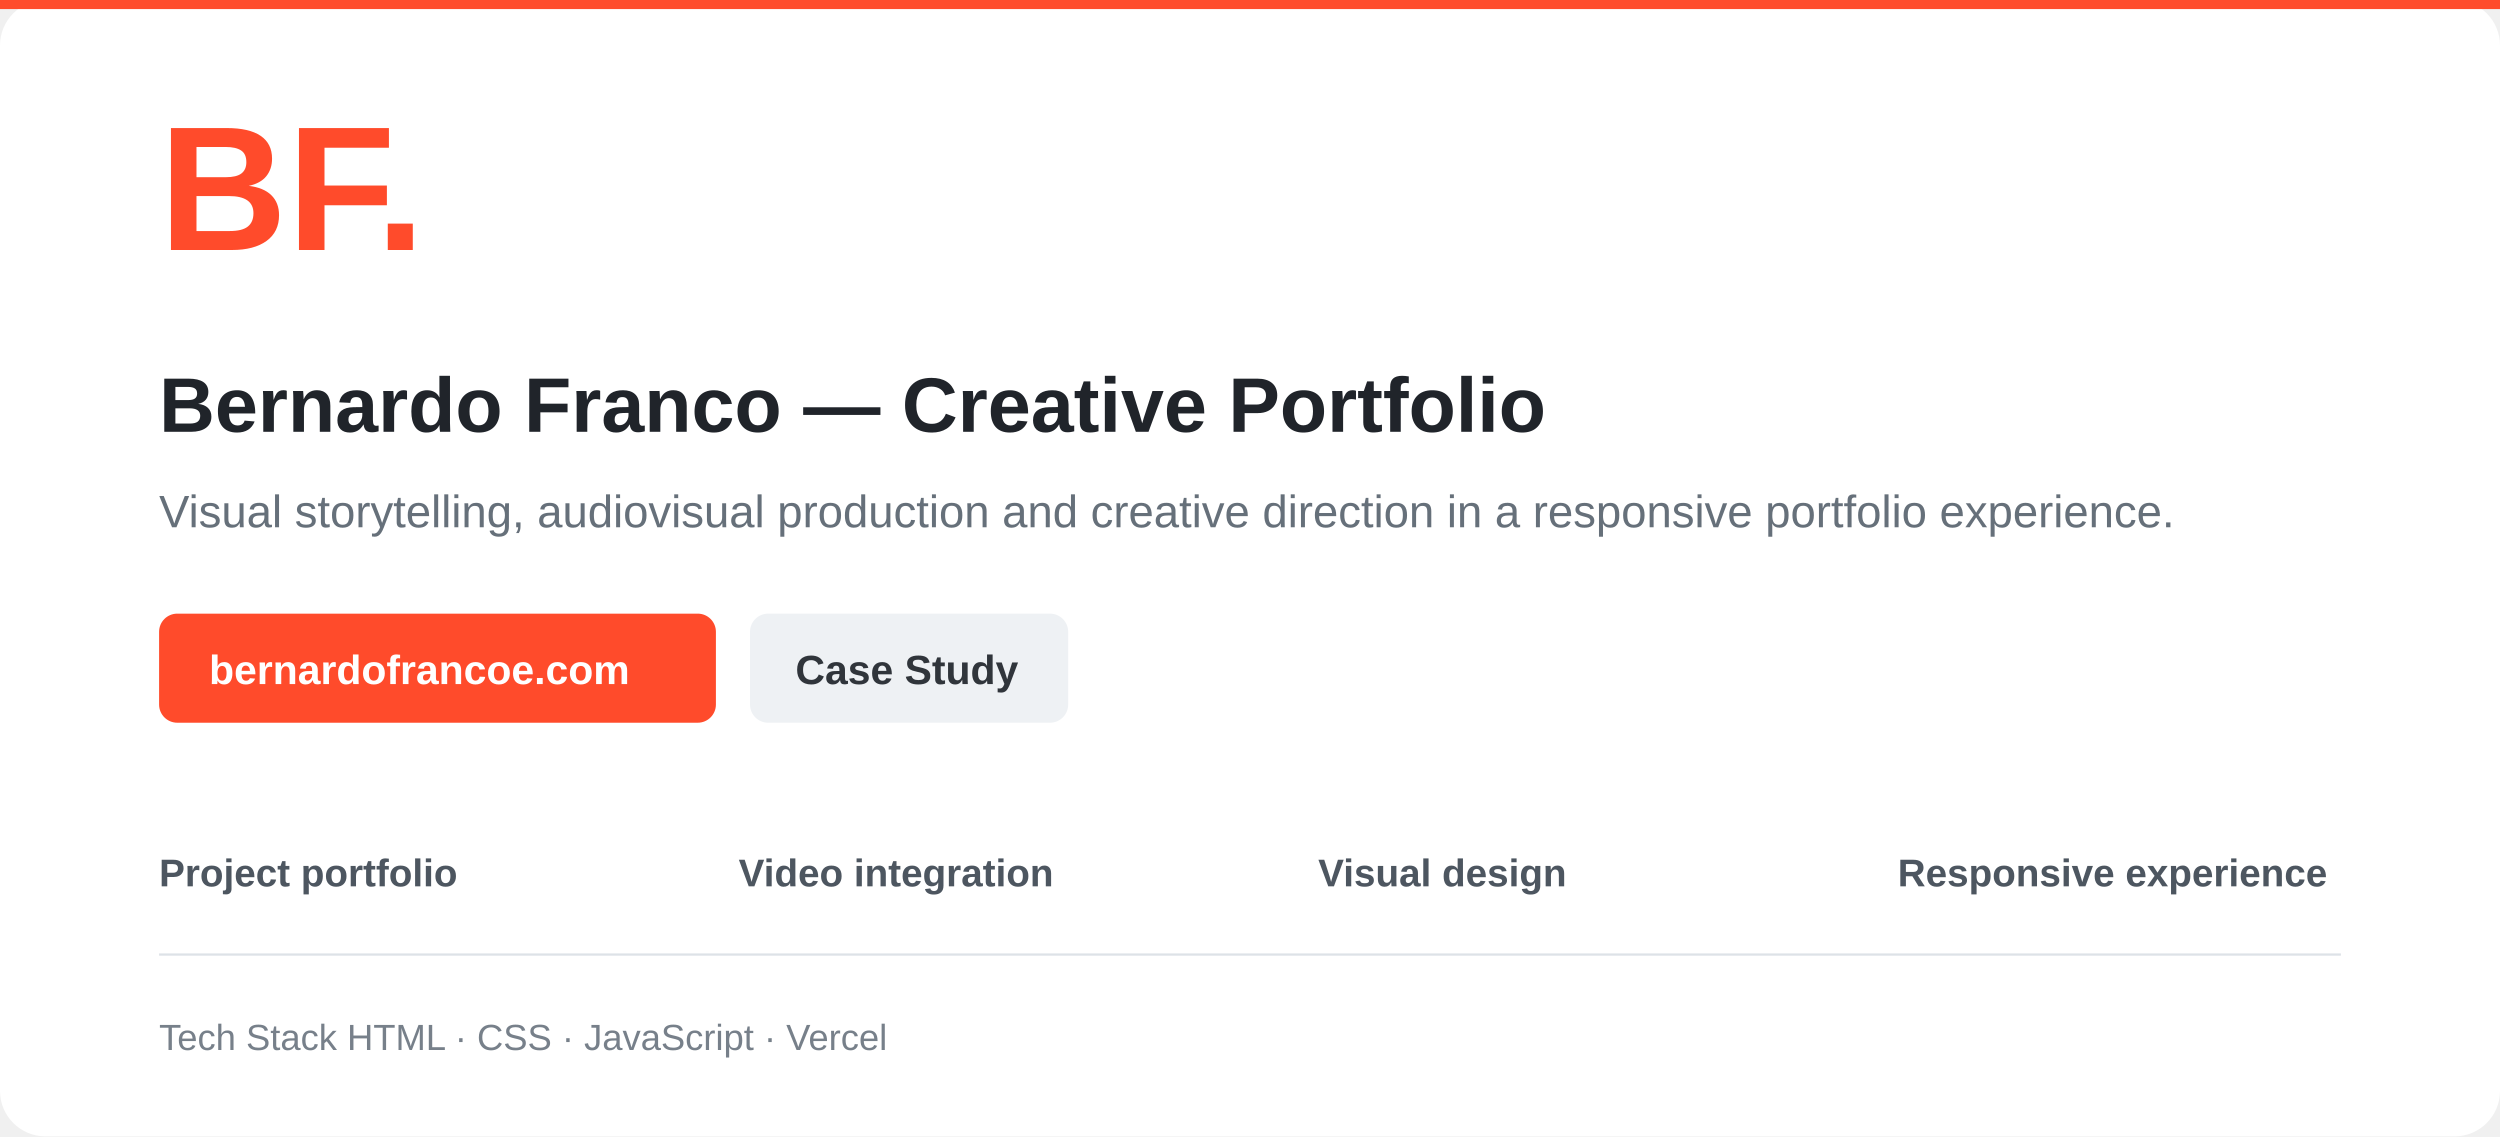
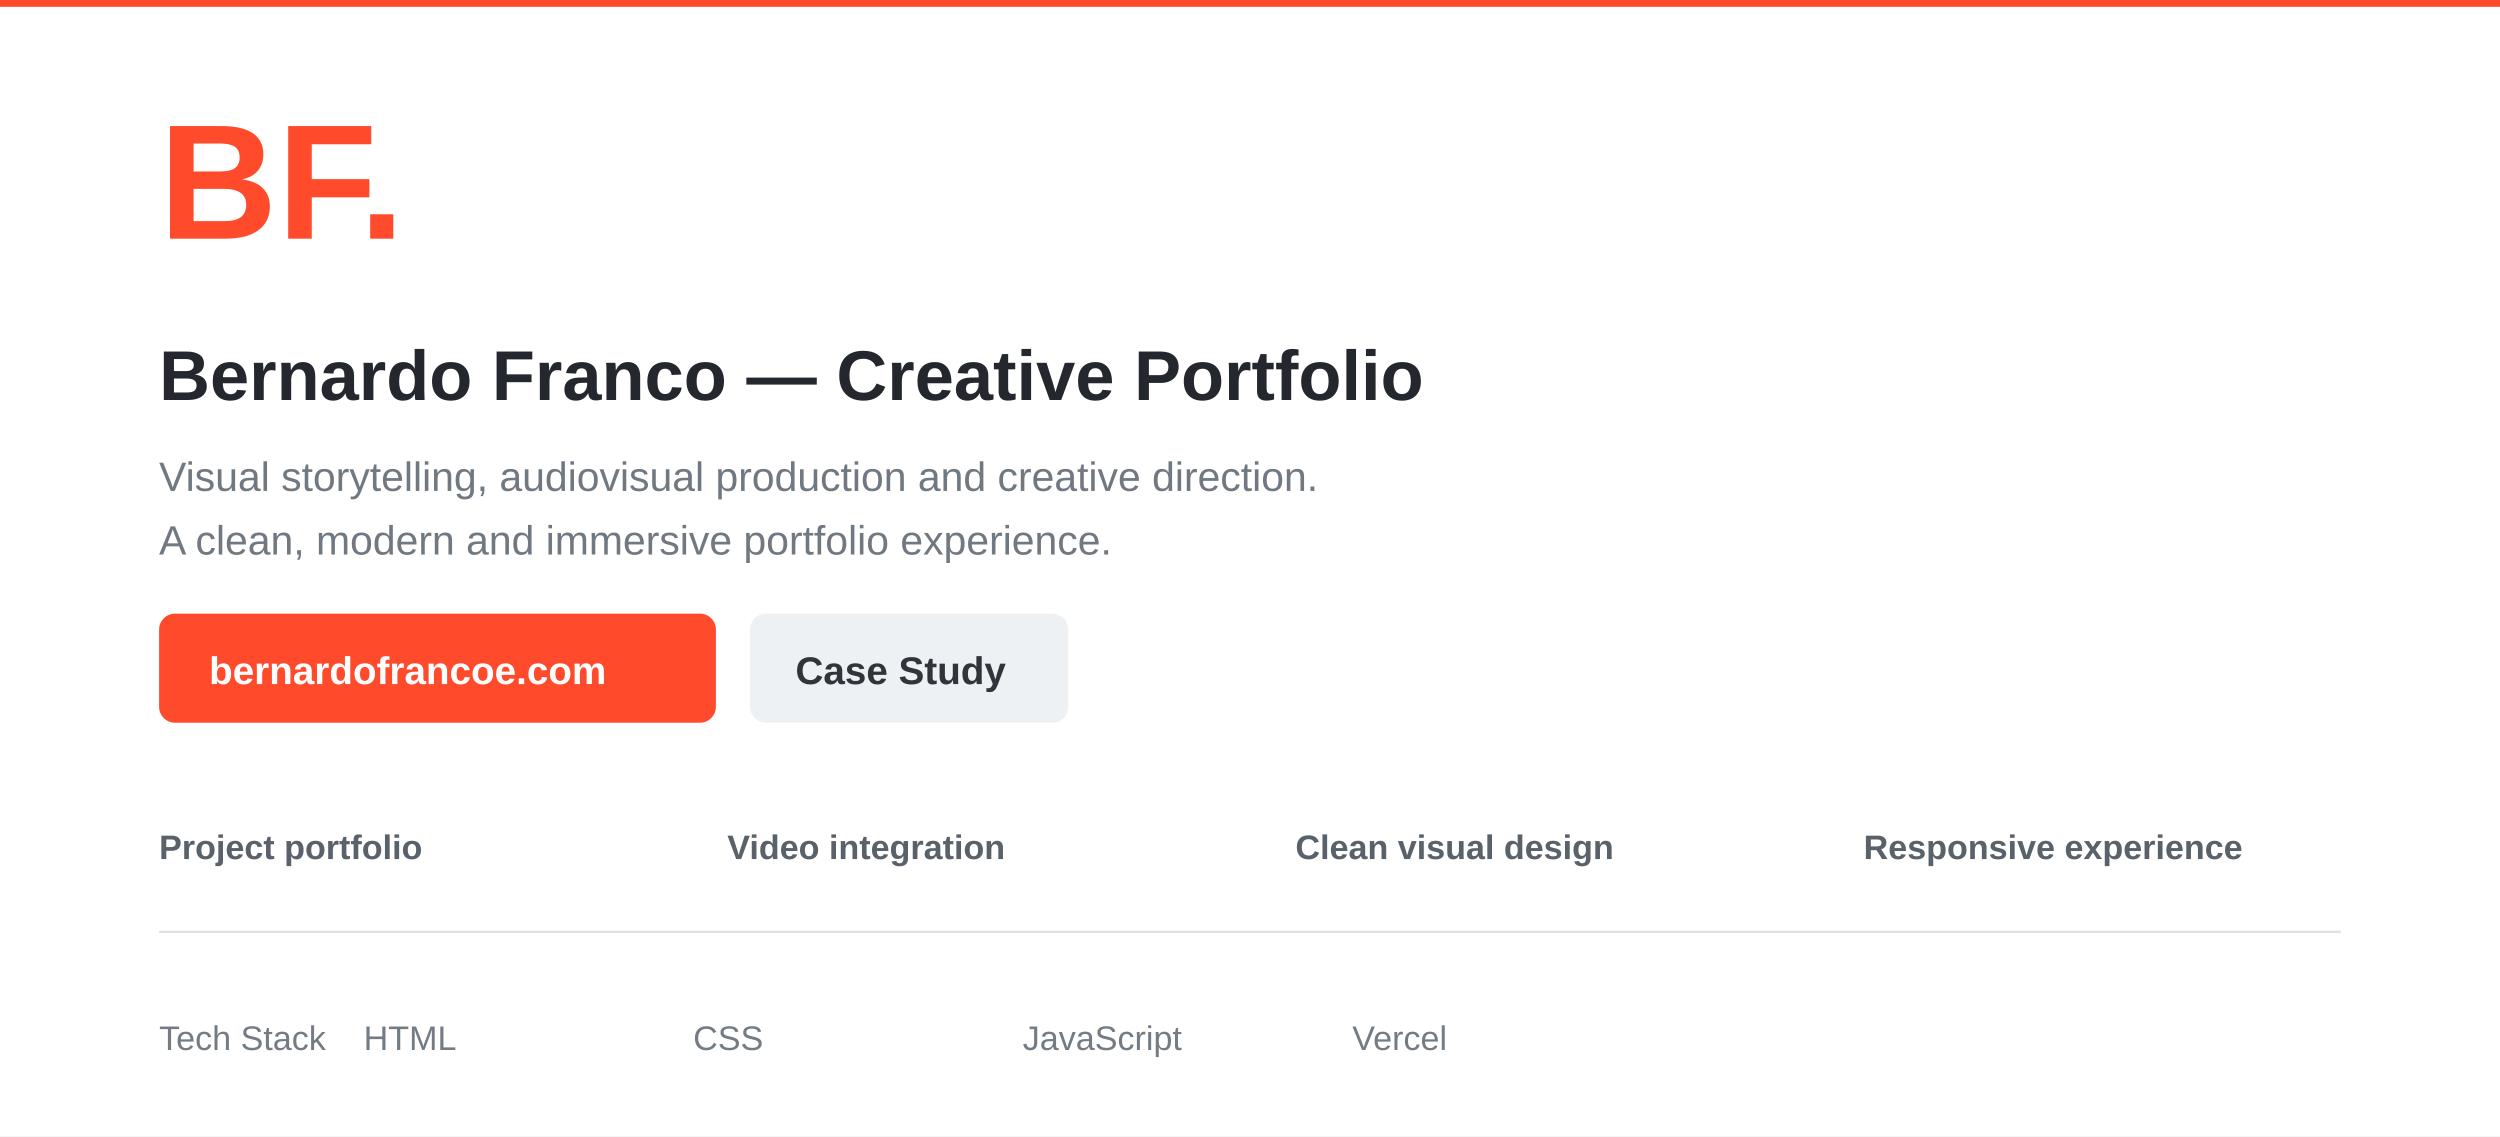
<svg xmlns="http://www.w3.org/2000/svg" width="1100" height="500" viewBox="0 0 1100 500">
-   <style>.t{font:700 34px Arial,sans-serif;fill:#20242a}.d{font:20px Arial,sans-serif;fill:#66707a}.cap{font:600 17px Arial,sans-serif;fill:#4d5660}.s{font:16px Arial,sans-serif;fill:#77808a}.u{font:700 18px Arial,sans-serif;fill:white}.logo{font:700 78px Arial,sans-serif;fill:#FF4B2B}</style>
-   <rect width="1100" height="500" rx="20" fill="#fff" />
-   <rect x="0" y="0" width="1100" height="4" fill="#FF4B2B" />
-   <text x="70" y="110" class="logo">BF.</text>
-   <text x="70" y="190" class="t">Bernardo Franco — Creative Portfolio</text>
-   <text x="70" y="232" class="d">Visual storytelling, audiovisual production and creative direction in a responsive portfolio experience.</text>
-   <rect x="70" y="270" width="245" height="48" rx="8" fill="#FF4B2B" />
-   <text x="92" y="301" class="u">bernardofrancoe.com</text>
-   <rect x="330" y="270" width="140" height="48" rx="8" fill="#eef1f4" />
-   <text x="350" y="301" style="font:700 18px Arial,sans-serif;fill:#30353b">Case Study</text>
-   <text x="70" y="390" class="cap">Project portfolio</text>
-   <text x="325" y="390" class="cap">Video integration</text>
-   <text x="580" y="390" class="cap">Visual design</text>
-   <text x="835" y="390" class="cap">Responsive experience</text>
-   <line x1="70" y1="420" x2="1030" y2="420" stroke="#dde2e7" />
-   <text x="70" y="462" class="s">Tech Stack    HTML   ·   CSS   ·   JavaScript   ·   Vercel</text>
+   <style>.title{font:700 31px Arial,sans-serif;fill:#24282e}.desc{font:18px Arial,sans-serif;fill:#707981}.cap{font:600 15px Arial,sans-serif;fill:#59626b}.stack{font:15px Arial,sans-serif;fill:#737c84}.btn{font:700 17px Arial,sans-serif}.logo{font:700 72px Arial,sans-serif;fill:#FF4B2B}</style>
+   <rect width="1100" height="500" fill="#fff" />
+   <rect x="0" width="1100" height="3" fill="#FF4B2B" />
+   <text x="70" y="105" class="logo">BF.</text>
+   <text x="70" y="176" class="title">Bernardo Franco — Creative Portfolio</text>
+   <text x="70" y="216" class="desc">Visual storytelling, audiovisual production and creative direction.</text>
+   <text x="70" y="244" class="desc">A clean, modern and immersive portfolio experience.</text>
+   <rect x="70" y="270" width="245" height="48" rx="7" fill="#FF4B2B" />
+   <text x="92" y="301" class="btn" fill="#fff">bernardofrancoe.com</text>
+   <rect x="330" y="270" width="140" height="48" rx="7" fill="#EEF1F4" />
+   <text x="350" y="301" class="btn" fill="#30353B">Case Study</text>
+   <text x="70" y="378" class="cap">Project portfolio</text>
+   <text x="320" y="378" class="cap">Video integration</text>
+   <text x="570" y="378" class="cap">Clean visual design</text>
+   <text x="820" y="378" class="cap">Responsive experience</text>
+   <line x1="70" y1="410" x2="1030" y2="410" stroke="#DDE2E7" />
+   <text x="70" y="462" class="stack">Tech Stack</text>
+   <text x="160" y="462" class="stack">HTML</text>
+   <text x="305" y="462" class="stack">CSS</text>
+   <text x="450" y="462" class="stack">JavaScript</text>
+   <text x="595" y="462" class="stack">Vercel</text>
</svg>
